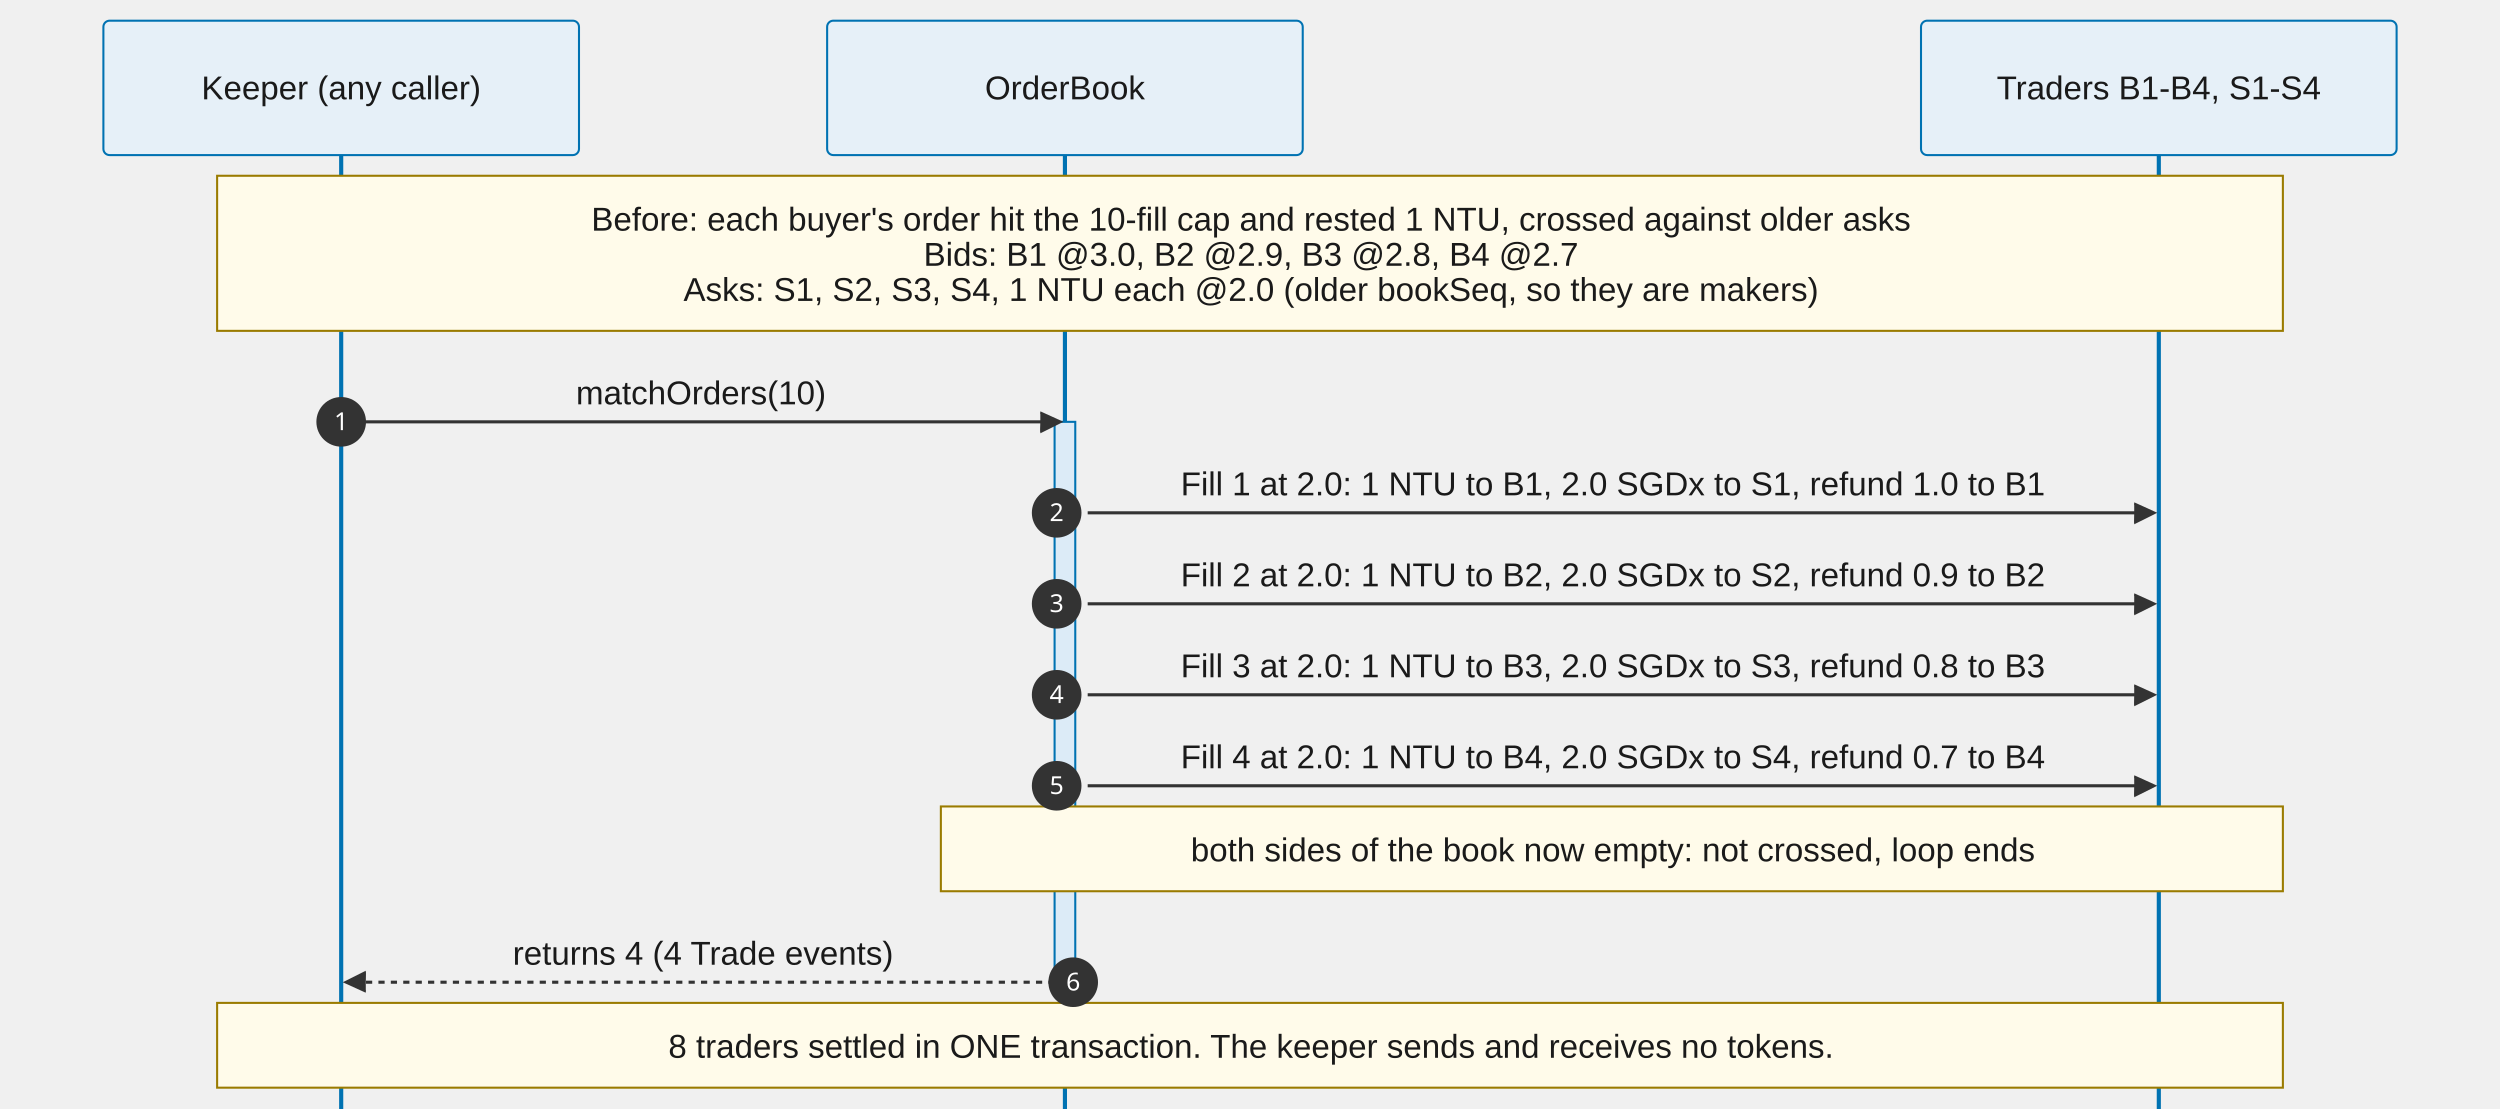
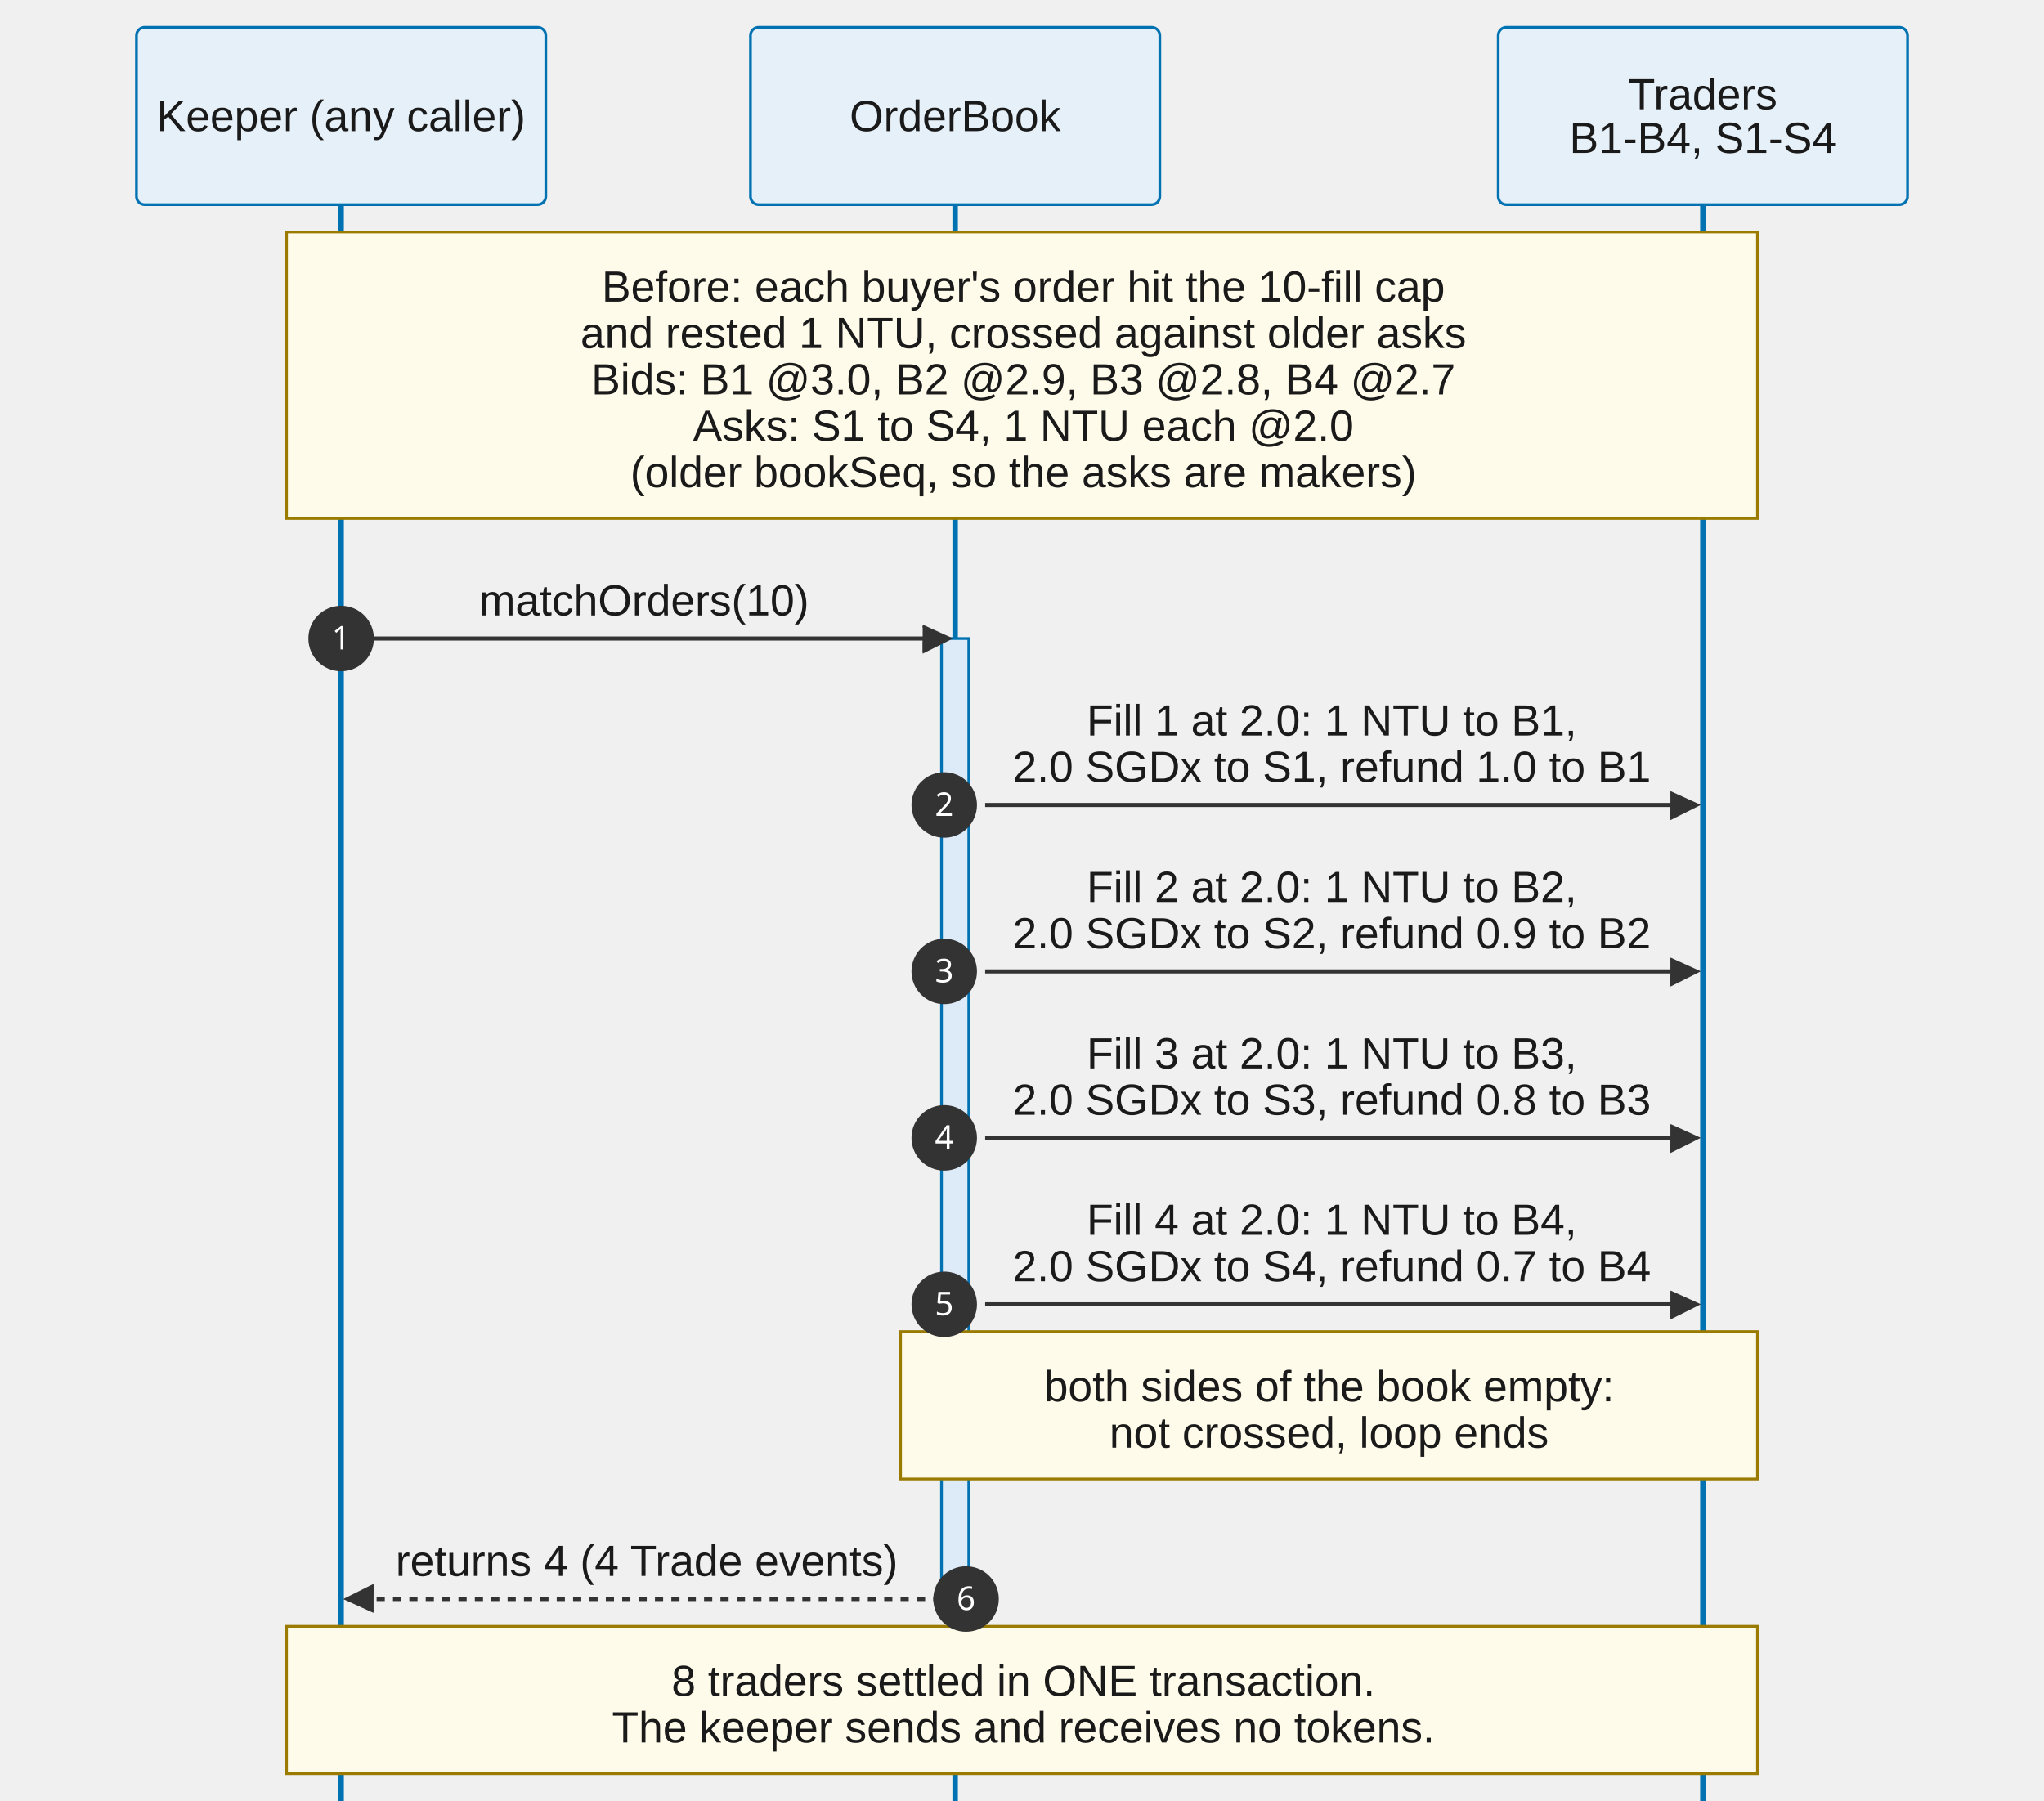
- <svg xmlns="http://www.w3.org/2000/svg" id="my-svg" width="1209" height="536" viewBox="-50 -10 1209 536" role="graphics-document document" aria-roledescription="sequence" style="background-color: white;">
+ <svg xmlns="http://www.w3.org/2000/svg" id="my-svg" width="749" height="660" viewBox="-50 -10 749 660" role="graphics-document document" aria-roledescription="sequence" style="background-color: white;">
  <g>
-     <line id="actor2" x1="994" y1="65" x2="994" y2="2000" class="actor-line 200" stroke-width="0.5px" stroke="#999" name="T" data-et="life-line" data-id="T" />
+     <line id="actor2" x1="574" y1="65" x2="574" y2="2000" class="actor-line 200" stroke-width="0.5px" stroke="#999" name="T" data-et="life-line" data-id="T" />
    <g id="root-2" data-et="participant" data-type="participant" data-id="T">
-       <rect x="879" y="0" fill="#eaeaea" stroke="#666" width="230" height="65" name="T" rx="3" ry="3" class="actor actor-top" />
-       <text x="994" y="32.5" dominant-baseline="central" alignment-baseline="central" class="actor actor-box" style="text-anchor: middle; font-size: 16px; font-weight: 400;">
-         <tspan x="994" dy="0">Traders B1-B4, S1-S4</tspan>
+       <rect x="499" y="0" fill="#eaeaea" stroke="#666" width="150" height="65" name="T" rx="3" ry="3" class="actor actor-top" />
+       <text x="574" y="32.5" dominant-baseline="central" alignment-baseline="central" class="actor actor-box" style="text-anchor: middle; font-size: 16px; font-weight: 400;">
+         <tspan x="574" dy="-8">Traders</tspan>
+       </text>
+       <text x="574" y="32.5" dominant-baseline="central" alignment-baseline="central" class="actor actor-box" style="text-anchor: middle; font-size: 16px; font-weight: 400;">
+         <tspan x="574" dy="8">B1-B4, S1-S4</tspan>
      </text>
    </g>
  </g>
  <g>
-     <line id="actor1" x1="465" y1="65" x2="465" y2="2000" class="actor-line 200" stroke-width="0.5px" stroke="#999" name="OB" data-et="life-line" data-id="OB" />
+     <line id="actor1" x1="300" y1="65" x2="300" y2="2000" class="actor-line 200" stroke-width="0.5px" stroke="#999" name="OB" data-et="life-line" data-id="OB" />
    <g id="root-1" data-et="participant" data-type="participant" data-id="OB">
-       <rect x="350" y="0" fill="#eaeaea" stroke="#666" width="230" height="65" name="OB" rx="3" ry="3" class="actor actor-top" />
-       <text x="465" y="32.5" dominant-baseline="central" alignment-baseline="central" class="actor actor-box" style="text-anchor: middle; font-size: 16px; font-weight: 400;">
-         <tspan x="465" dy="0">OrderBook</tspan>
+       <rect x="225" y="0" fill="#eaeaea" stroke="#666" width="150" height="65" name="OB" rx="3" ry="3" class="actor actor-top" />
+       <text x="300" y="32.5" dominant-baseline="central" alignment-baseline="central" class="actor actor-box" style="text-anchor: middle; font-size: 16px; font-weight: 400;">
+         <tspan x="300" dy="0">OrderBook</tspan>
      </text>
    </g>
  </g>
  <g>
-     <line id="actor0" x1="115" y1="65" x2="115" y2="2000" class="actor-line 200" stroke-width="0.5px" stroke="#999" name="K" data-et="life-line" data-id="K" />
+     <line id="actor0" x1="75" y1="65" x2="75" y2="2000" class="actor-line 200" stroke-width="0.5px" stroke="#999" name="K" data-et="life-line" data-id="K" />
    <g id="root-0" data-et="participant" data-type="participant" data-id="K">
-       <rect x="0" y="0" fill="#eaeaea" stroke="#666" width="230" height="65" name="K" rx="3" ry="3" class="actor actor-top" />
-       <text x="115" y="32.5" dominant-baseline="central" alignment-baseline="central" class="actor actor-box" style="text-anchor: middle; font-size: 16px; font-weight: 400;">
-         <tspan x="115" dy="0">Keeper (any caller)</tspan>
+       <rect x="0" y="0" fill="#eaeaea" stroke="#666" width="150" height="65" name="K" rx="3" ry="3" class="actor actor-top" />
+       <text x="75" y="32.5" dominant-baseline="central" alignment-baseline="central" class="actor actor-box" style="text-anchor: middle; font-size: 16px; font-weight: 400;">
+         <tspan x="75" dy="0">Keeper (any caller)</tspan>
      </text>
    </g>
  </g>
  <style>#my-svg{font-family:Arial,Helvetica,sans-serif;font-size:16px;fill:#1A1A1A;}@keyframes edge-animation-frame{from{stroke-dashoffset:0;}}@keyframes dash{to{stroke-dashoffset:0;}}#my-svg .edge-animation-slow{stroke-dasharray:9,5!important;stroke-dashoffset:900;animation:dash 50s linear infinite;stroke-linecap:round;}#my-svg .edge-animation-fast{stroke-dasharray:9,5!important;stroke-dashoffset:900;animation:dash 20s linear infinite;stroke-linecap:round;}#my-svg .error-icon{fill:#F4F4F4;}#my-svg .error-text{fill:#0b0b0b;stroke:#0b0b0b;}#my-svg .edge-thickness-normal{stroke-width:1px;}#my-svg .edge-thickness-thick{stroke-width:3.5px;}#my-svg .edge-pattern-solid{stroke-dasharray:0;}#my-svg .edge-thickness-invisible{stroke-width:0;fill:none;}#my-svg .edge-pattern-dashed{stroke-dasharray:3;}#my-svg .edge-pattern-dotted{stroke-dasharray:2;}#my-svg .marker{fill:#555555;stroke:#555555;}#my-svg .marker.cross{stroke:#555555;}#my-svg svg{font-family:Arial,Helvetica,sans-serif;font-size:16px;}#my-svg p{margin:0;}#my-svg .actor{stroke:#0072B2;fill:#E6F0F8;stroke-width:1;}#my-svg rect.actor.outer-path[data-look="neo"]{filter:drop-shadow( 1px 2px 2px rgba(185,185,185,1));}#my-svg rect.note[data-look="neo"]{stroke:#9A7B00;fill:#FFFBEA;filter:drop-shadow( 1px 2px 2px rgba(185,185,185,1));}#my-svg text.actor&gt;tspan{fill:#1A1A1A;stroke:none;}#my-svg .actor-line{stroke:#0072B2;}#my-svg .innerArc{stroke-width:1.5;stroke-dasharray:none;}#my-svg .messageLine0{stroke-width:1.5;stroke-dasharray:none;stroke:#333333;}#my-svg .messageLine1{stroke-width:1.5;stroke-dasharray:2,2;stroke:#333333;}#my-svg [id$="-arrowhead"] path{fill:#333333;stroke:#333333;}#my-svg .sequenceNumber{fill:#FFFFFF;}#my-svg [id$="-sequencenumber"]{fill:#333333;}#my-svg [id$="-crosshead"] path{fill:#333333;stroke:#333333;}#my-svg .messageText{fill:#1A1A1A;stroke:none;}#my-svg .labelBox{stroke:#9A9A9A;fill:#F4F4F4;filter:none;}#my-svg .labelText,#my-svg .labelText&gt;tspan{fill:#1A1A1A;stroke:none;}#my-svg .loopText,#my-svg .loopText&gt;tspan{fill:#1A1A1A;stroke:none;}#my-svg .sectionTitle,#my-svg .sectionTitle&gt;tspan{fill:#1A1A1A;stroke:none;}#my-svg .loopLine{stroke-width:2px;stroke-dasharray:2,2;stroke:#9A9A9A;fill:#9A9A9A;}#my-svg .note{stroke:#9A7B00;fill:#FFFBEA;}#my-svg .noteText,#my-svg .noteText&gt;tspan{fill:#1A1A1A;stroke:none;font-weight:normal;}#my-svg .activation0{fill:#DCEBF7;stroke:#0072B2;}#my-svg .activation1{fill:#DCEBF7;stroke:#0072B2;}#my-svg .activation2{fill:#DCEBF7;stroke:#0072B2;}#my-svg .actorPopupMenu{position:absolute;}#my-svg .actorPopupMenuPanel{position:absolute;fill:#E6F0F8;box-shadow:0px 8px 16px 0px rgba(0,0,0,0.2);filter:drop-shadow(3px 5px 2px rgb(0 0 0 / 0.4));}#my-svg .actor-man circle,#my-svg line{fill:#E6F0F8;stroke-width:2px;}#my-svg g rect.rect{filter:drop-shadow( 1px 2px 2px rgba(185,185,185,1));stroke:#0072B2;}#my-svg .node .neo-node{stroke:#0072B2;}#my-svg [data-look="neo"].node rect,#my-svg [data-look="neo"].cluster rect,#my-svg [data-look="neo"].node polygon{stroke:url(#my-svg-gradient);filter:drop-shadow( 1px 2px 2px rgba(185,185,185,1));}#my-svg [data-look="neo"].swimlane.cluster rect{filter:none;}#my-svg [data-look="neo"].node path{stroke:url(#my-svg-gradient);stroke-width:1px;}#my-svg [data-look="neo"].node .outer-path{filter:drop-shadow( 1px 2px 2px rgba(185,185,185,1));}#my-svg [data-look="neo"].node .neo-line path{stroke:#0072B2;filter:none;}#my-svg [data-look="neo"].node circle{stroke:url(#my-svg-gradient);filter:drop-shadow( 1px 2px 2px rgba(185,185,185,1));}#my-svg [data-look="neo"].node circle .state-start{fill:#000000;}#my-svg [data-look="neo"].icon-shape .icon{fill:url(#my-svg-gradient);filter:drop-shadow( 1px 2px 2px rgba(185,185,185,1));}#my-svg [data-look="neo"].icon-shape .icon-neo path{stroke:url(#my-svg-gradient);filter:drop-shadow( 1px 2px 2px rgba(185,185,185,1));}#my-svg :root{--mermaid-font-family:"trebuchet ms",verdana,arial,sans-serif;}</style>
  <g />
  <defs>
    <symbol id="my-svg-computer" width="24" height="24">
      <path transform="scale(.5)" d="M2 2v13h20v-13h-20zm18 11h-16v-9h16v9zm-10.228 6l.466-1h3.524l.467 1h-4.457zm14.228 3h-24l2-6h2.104l-1.33 4h18.45l-1.297-4h2.073l2 6zm-5-10h-14v-7h14v7z" />
    </symbol>
  </defs>
  <defs>
    <symbol id="my-svg-database" fill-rule="evenodd" clip-rule="evenodd">
      <path transform="scale(.5)" d="M12.258.001l.256.004.255.005.253.008.251.01.249.012.247.015.246.016.242.019.241.02.239.023.236.024.233.027.231.028.229.031.225.032.223.034.22.036.217.038.214.04.211.041.208.043.205.045.201.046.198.048.194.05.191.051.187.053.183.054.18.056.175.057.172.059.168.06.163.061.16.063.155.064.15.066.074.033.073.033.071.034.07.034.069.035.068.035.067.035.066.035.064.036.064.036.062.036.06.036.06.037.058.037.058.037.055.038.055.038.053.038.052.038.051.039.05.039.048.039.047.039.045.04.044.04.043.04.041.04.04.041.039.041.037.041.036.041.034.041.033.042.032.042.03.042.029.042.027.042.026.043.024.043.023.043.021.043.02.043.018.044.017.043.015.044.013.044.012.044.011.045.009.044.007.045.006.045.004.045.002.045.001.045v17l-.001.045-.002.045-.004.045-.006.045-.007.045-.009.044-.011.045-.012.044-.013.044-.015.044-.017.043-.018.044-.02.043-.021.043-.023.043-.024.043-.026.043-.027.042-.029.042-.03.042-.032.042-.033.042-.034.041-.036.041-.037.041-.039.041-.04.041-.041.04-.043.04-.044.04-.045.04-.047.039-.048.039-.05.039-.051.039-.052.038-.053.038-.055.038-.055.038-.058.037-.058.037-.06.037-.06.036-.062.036-.064.036-.064.036-.066.035-.067.035-.068.035-.069.035-.07.034-.071.034-.073.033-.074.033-.15.066-.155.064-.16.063-.163.061-.168.06-.172.059-.175.057-.18.056-.183.054-.187.053-.191.051-.194.05-.198.048-.201.046-.205.045-.208.043-.211.041-.214.04-.217.038-.22.036-.223.034-.225.032-.229.031-.231.028-.233.027-.236.024-.239.023-.241.02-.242.019-.246.016-.247.015-.249.012-.251.01-.253.008-.255.005-.256.004-.258.001-.258-.001-.256-.004-.255-.005-.253-.008-.251-.01-.249-.012-.247-.015-.245-.016-.243-.019-.241-.02-.238-.023-.236-.024-.234-.027-.231-.028-.228-.031-.226-.032-.223-.034-.22-.036-.217-.038-.214-.04-.211-.041-.208-.043-.204-.045-.201-.046-.198-.048-.195-.05-.19-.051-.187-.053-.184-.054-.179-.056-.176-.057-.172-.059-.167-.06-.164-.061-.159-.063-.155-.064-.151-.066-.074-.033-.072-.033-.072-.034-.07-.034-.069-.035-.068-.035-.067-.035-.066-.035-.064-.036-.063-.036-.062-.036-.061-.036-.06-.037-.058-.037-.057-.037-.056-.038-.055-.038-.053-.038-.052-.038-.051-.039-.049-.039-.049-.039-.046-.039-.046-.04-.044-.04-.043-.04-.041-.04-.04-.041-.039-.041-.037-.041-.036-.041-.034-.041-.033-.042-.032-.042-.03-.042-.029-.042-.027-.042-.026-.043-.024-.043-.023-.043-.021-.043-.02-.043-.018-.044-.017-.043-.015-.044-.013-.044-.012-.044-.011-.045-.009-.044-.007-.045-.006-.045-.004-.045-.002-.045-.001-.045v-17l.001-.045.002-.045.004-.045.006-.045.007-.045.009-.044.011-.045.012-.044.013-.044.015-.044.017-.043.018-.044.02-.043.021-.043.023-.043.024-.043.026-.043.027-.042.029-.042.03-.042.032-.042.033-.042.034-.041.036-.041.037-.041.039-.041.04-.041.041-.04.043-.04.044-.04.046-.04.046-.039.049-.039.049-.039.051-.039.052-.038.053-.038.055-.038.056-.038.057-.037.058-.037.06-.037.061-.036.062-.036.063-.036.064-.036.066-.035.067-.035.068-.035.069-.035.07-.034.072-.034.072-.033.074-.033.151-.066.155-.064.159-.063.164-.061.167-.06.172-.059.176-.057.179-.056.184-.054.187-.053.19-.051.195-.05.198-.048.201-.046.204-.045.208-.043.211-.041.214-.04.217-.038.22-.036.223-.034.226-.032.228-.031.231-.028.234-.027.236-.024.238-.023.241-.02.243-.019.245-.016.247-.015.249-.012.251-.01.253-.008.255-.005.256-.004.258-.001.258.001zm-9.258 20.499v.01l.001.021.003.021.004.022.005.021.006.022.007.022.009.023.01.022.011.023.012.023.013.023.015.023.016.024.017.023.018.024.019.024.021.024.022.025.023.024.024.025.052.049.056.05.061.051.066.051.07.051.075.051.079.052.084.052.088.052.092.052.097.052.102.051.105.052.11.052.114.051.119.051.123.051.127.05.131.05.135.05.139.048.144.049.147.047.152.047.155.047.16.045.163.045.167.043.171.043.176.041.178.041.183.039.187.039.19.037.194.035.197.035.202.033.204.031.209.03.212.029.216.027.219.025.222.024.226.021.23.02.233.018.236.016.24.015.243.012.246.01.249.008.253.005.256.004.259.001.26-.001.257-.004.254-.005.25-.008.247-.011.244-.012.241-.014.237-.016.233-.018.231-.021.226-.021.224-.024.22-.026.216-.027.212-.028.21-.031.205-.031.202-.034.198-.034.194-.036.191-.037.187-.039.183-.04.179-.04.175-.042.172-.043.168-.044.163-.045.16-.046.155-.046.152-.047.148-.048.143-.049.139-.049.136-.05.131-.05.126-.05.123-.051.118-.052.114-.051.11-.052.106-.052.101-.052.096-.052.092-.052.088-.053.083-.051.079-.052.074-.052.07-.051.065-.051.06-.051.056-.05.051-.05.023-.024.023-.025.021-.024.02-.024.019-.024.018-.024.017-.024.015-.023.014-.024.013-.023.012-.023.01-.023.01-.022.008-.022.006-.022.006-.022.004-.022.004-.021.001-.021.001-.021v-4.127l-.077.055-.08.053-.083.054-.085.053-.087.052-.09.052-.093.051-.095.05-.097.05-.1.049-.102.049-.105.048-.106.047-.109.047-.111.046-.114.045-.115.045-.118.044-.12.043-.122.042-.124.042-.126.041-.128.04-.13.04-.132.038-.134.038-.135.037-.138.037-.139.035-.142.035-.143.034-.144.033-.147.032-.148.031-.15.03-.151.03-.153.029-.154.027-.156.027-.158.026-.159.025-.161.024-.162.023-.163.022-.165.021-.166.02-.167.019-.169.018-.169.017-.171.016-.173.015-.173.014-.175.013-.175.012-.177.011-.178.01-.179.008-.179.008-.181.006-.182.005-.182.004-.184.003-.184.002h-.37l-.184-.002-.184-.003-.182-.004-.182-.005-.181-.006-.179-.008-.179-.008-.178-.01-.176-.011-.176-.012-.175-.013-.173-.014-.172-.015-.171-.016-.17-.017-.169-.018-.167-.019-.166-.02-.165-.021-.163-.022-.162-.023-.161-.024-.159-.025-.157-.026-.156-.027-.155-.027-.153-.029-.151-.03-.15-.03-.148-.031-.146-.032-.145-.033-.143-.034-.141-.035-.14-.035-.137-.037-.136-.037-.134-.038-.132-.038-.13-.04-.128-.04-.126-.041-.124-.042-.122-.042-.12-.044-.117-.043-.116-.045-.113-.045-.112-.046-.109-.047-.106-.047-.105-.048-.102-.049-.1-.049-.097-.05-.095-.05-.093-.052-.09-.051-.087-.052-.085-.053-.083-.054-.08-.054-.077-.054v4.127zm0-5.654v.011l.001.021.003.021.004.021.005.022.006.022.007.022.009.022.01.022.011.023.012.023.013.023.015.024.016.023.017.024.018.024.019.024.021.024.022.024.023.025.024.024.052.05.056.05.061.05.066.051.07.051.075.052.079.051.084.052.088.052.092.052.097.052.102.052.105.052.11.051.114.051.119.052.123.05.127.051.131.05.135.049.139.049.144.048.147.048.152.047.155.046.16.045.163.045.167.044.171.042.176.042.178.04.183.04.187.038.19.037.194.036.197.034.202.033.204.032.209.03.212.028.216.027.219.025.222.024.226.022.23.02.233.018.236.016.24.014.243.012.246.01.249.008.253.006.256.003.259.001.26-.001.257-.003.254-.006.25-.008.247-.01.244-.012.241-.015.237-.016.233-.018.231-.02.226-.022.224-.024.22-.025.216-.027.212-.029.21-.03.205-.032.202-.033.198-.035.194-.036.191-.037.187-.039.183-.039.179-.041.175-.042.172-.043.168-.044.163-.045.16-.045.155-.047.152-.047.148-.048.143-.048.139-.05.136-.049.131-.05.126-.051.123-.051.118-.051.114-.052.11-.052.106-.052.101-.052.096-.052.092-.052.088-.052.083-.052.079-.052.074-.051.07-.052.065-.051.06-.05.056-.051.051-.049.023-.025.023-.024.021-.025.02-.024.019-.024.018-.024.017-.024.015-.023.014-.023.013-.024.012-.022.01-.023.01-.023.008-.022.006-.022.006-.022.004-.021.004-.022.001-.021.001-.021v-4.139l-.077.054-.08.054-.083.054-.085.052-.087.053-.09.051-.093.051-.095.051-.097.05-.1.049-.102.049-.105.048-.106.047-.109.047-.111.046-.114.045-.115.044-.118.044-.12.044-.122.042-.124.042-.126.041-.128.04-.13.039-.132.039-.134.038-.135.037-.138.036-.139.036-.142.035-.143.033-.144.033-.147.033-.148.031-.15.03-.151.03-.153.028-.154.028-.156.027-.158.026-.159.025-.161.024-.162.023-.163.022-.165.021-.166.02-.167.019-.169.018-.169.017-.171.016-.173.015-.173.014-.175.013-.175.012-.177.011-.178.009-.179.009-.179.007-.181.007-.182.005-.182.004-.184.003-.184.002h-.37l-.184-.002-.184-.003-.182-.004-.182-.005-.181-.007-.179-.007-.179-.009-.178-.009-.176-.011-.176-.012-.175-.013-.173-.014-.172-.015-.171-.016-.17-.017-.169-.018-.167-.019-.166-.02-.165-.021-.163-.022-.162-.023-.161-.024-.159-.025-.157-.026-.156-.027-.155-.028-.153-.028-.151-.03-.15-.03-.148-.031-.146-.033-.145-.033-.143-.033-.141-.035-.14-.036-.137-.036-.136-.037-.134-.038-.132-.039-.13-.039-.128-.04-.126-.041-.124-.042-.122-.043-.12-.043-.117-.044-.116-.044-.113-.046-.112-.046-.109-.046-.106-.047-.105-.048-.102-.049-.1-.049-.097-.05-.095-.051-.093-.051-.09-.051-.087-.053-.085-.052-.083-.054-.08-.054-.077-.054v4.139zm0-5.666v.011l.001.02.003.022.004.021.005.022.006.021.007.022.009.023.01.022.011.023.012.023.013.023.015.023.016.024.017.024.018.023.019.024.021.025.022.024.023.024.024.025.052.05.056.05.061.05.066.051.07.051.075.052.079.051.084.052.088.052.092.052.097.052.102.052.105.051.11.052.114.051.119.051.123.051.127.05.131.05.135.05.139.049.144.048.147.048.152.047.155.046.16.045.163.045.167.043.171.043.176.042.178.04.183.04.187.038.19.037.194.036.197.034.202.033.204.032.209.03.212.028.216.027.219.025.222.024.226.021.23.02.233.018.236.017.24.014.243.012.246.01.249.008.253.006.256.003.259.001.26-.001.257-.003.254-.006.25-.008.247-.01.244-.013.241-.014.237-.016.233-.018.231-.02.226-.022.224-.024.22-.025.216-.027.212-.029.21-.03.205-.032.202-.033.198-.035.194-.036.191-.037.187-.039.183-.039.179-.041.175-.042.172-.043.168-.044.163-.045.16-.045.155-.047.152-.047.148-.048.143-.049.139-.049.136-.049.131-.051.126-.05.123-.051.118-.052.114-.051.11-.052.106-.052.101-.052.096-.052.092-.052.088-.052.083-.052.079-.052.074-.052.07-.051.065-.051.06-.051.056-.05.051-.049.023-.025.023-.025.021-.024.02-.024.019-.024.018-.024.017-.024.015-.023.014-.024.013-.023.012-.023.01-.022.01-.023.008-.022.006-.022.006-.022.004-.022.004-.021.001-.021.001-.021v-4.153l-.077.054-.08.054-.083.053-.085.053-.087.053-.09.051-.093.051-.095.051-.097.05-.1.049-.102.048-.105.048-.106.048-.109.046-.111.046-.114.046-.115.044-.118.044-.12.043-.122.043-.124.042-.126.041-.128.04-.13.039-.132.039-.134.038-.135.037-.138.036-.139.036-.142.034-.143.034-.144.033-.147.032-.148.032-.15.03-.151.03-.153.028-.154.028-.156.027-.158.026-.159.024-.161.024-.162.023-.163.023-.165.021-.166.02-.167.019-.169.018-.169.017-.171.016-.173.015-.173.014-.175.013-.175.012-.177.01-.178.01-.179.009-.179.007-.181.006-.182.006-.182.004-.184.003-.184.001-.185.001-.185-.001-.184-.001-.184-.003-.182-.004-.182-.006-.181-.006-.179-.007-.179-.009-.178-.01-.176-.01-.176-.012-.175-.013-.173-.014-.172-.015-.171-.016-.17-.017-.169-.018-.167-.019-.166-.02-.165-.021-.163-.023-.162-.023-.161-.024-.159-.024-.157-.026-.156-.027-.155-.028-.153-.028-.151-.03-.15-.03-.148-.032-.146-.032-.145-.033-.143-.034-.141-.034-.14-.036-.137-.036-.136-.037-.134-.038-.132-.039-.13-.039-.128-.041-.126-.041-.124-.041-.122-.043-.12-.043-.117-.044-.116-.044-.113-.046-.112-.046-.109-.046-.106-.048-.105-.048-.102-.048-.1-.05-.097-.049-.095-.051-.093-.051-.09-.052-.087-.052-.085-.053-.083-.053-.08-.054-.077-.054v4.153zm8.74-8.179l-.257.004-.254.005-.25.008-.247.011-.244.012-.241.014-.237.016-.233.018-.231.021-.226.022-.224.023-.22.026-.216.027-.212.028-.21.031-.205.032-.202.033-.198.034-.194.036-.191.038-.187.038-.183.04-.179.041-.175.042-.172.043-.168.043-.163.045-.16.046-.155.046-.152.048-.148.048-.143.048-.139.049-.136.05-.131.05-.126.051-.123.051-.118.051-.114.052-.11.052-.106.052-.101.052-.096.052-.092.052-.088.052-.083.052-.079.052-.074.051-.07.052-.065.051-.06.05-.056.05-.051.05-.023.025-.023.024-.021.024-.02.025-.019.024-.018.024-.017.023-.015.024-.014.023-.013.023-.012.023-.01.023-.01.022-.008.022-.006.023-.006.021-.004.022-.004.021-.001.021-.001.021.001.021.001.021.004.021.004.022.006.021.006.023.008.022.01.022.01.023.012.023.013.023.014.023.015.024.017.023.018.024.019.024.02.025.021.024.023.024.023.025.051.05.056.05.06.05.065.051.07.052.074.051.079.052.083.052.088.052.092.052.096.052.101.052.106.052.11.052.114.052.118.051.123.051.126.051.131.05.136.05.139.049.143.048.148.048.152.048.155.046.16.046.163.045.168.043.172.043.175.042.179.041.183.04.187.038.191.038.194.036.198.034.202.033.205.032.21.031.212.028.216.027.22.026.224.023.226.022.231.021.233.018.237.016.241.014.244.012.247.011.25.008.254.005.257.004.26.001.26-.001.257-.004.254-.005.25-.008.247-.011.244-.012.241-.014.237-.016.233-.018.231-.021.226-.022.224-.023.22-.026.216-.027.212-.028.21-.031.205-.032.202-.033.198-.034.194-.036.191-.038.187-.038.183-.04.179-.041.175-.042.172-.043.168-.043.163-.045.16-.046.155-.046.152-.048.148-.048.143-.048.139-.049.136-.05.131-.05.126-.051.123-.051.118-.051.114-.052.11-.052.106-.052.101-.052.096-.052.092-.052.088-.052.083-.052.079-.052.074-.051.07-.052.065-.051.06-.05.056-.05.051-.05.023-.025.023-.024.021-.024.02-.025.019-.024.018-.024.017-.023.015-.024.014-.023.013-.023.012-.023.01-.023.01-.022.008-.022.006-.023.006-.021.004-.022.004-.021.001-.021.001-.021-.001-.021-.001-.021-.004-.021-.004-.022-.006-.021-.006-.023-.008-.022-.01-.022-.01-.023-.012-.023-.013-.023-.014-.023-.015-.024-.017-.023-.018-.024-.019-.024-.02-.025-.021-.024-.023-.024-.023-.025-.051-.05-.056-.05-.06-.05-.065-.051-.07-.052-.074-.051-.079-.052-.083-.052-.088-.052-.092-.052-.096-.052-.101-.052-.106-.052-.11-.052-.114-.052-.118-.051-.123-.051-.126-.051-.131-.05-.136-.05-.139-.049-.143-.048-.148-.048-.152-.048-.155-.046-.16-.046-.163-.045-.168-.043-.172-.043-.175-.042-.179-.041-.183-.04-.187-.038-.191-.038-.194-.036-.198-.034-.202-.033-.205-.032-.21-.031-.212-.028-.216-.027-.22-.026-.224-.023-.226-.022-.231-.021-.233-.018-.237-.016-.241-.014-.244-.012-.247-.011-.25-.008-.254-.005-.257-.004-.26-.001-.26.001z" />
    </symbol>
  </defs>
  <defs>
    <symbol id="my-svg-clock" width="24" height="24">
      <path transform="scale(.5)" d="M12 2c5.514 0 10 4.486 10 10s-4.486 10-10 10-10-4.486-10-10 4.486-10 10-10zm0-2c-6.627 0-12 5.373-12 12s5.373 12 12 12 12-5.373 12-12-5.373-12-12-12zm5.848 12.459c.202.038.202.333.001.372-1.907.361-6.045 1.111-6.547 1.111-.719 0-1.301-.582-1.301-1.301 0-.512.77-5.447 1.125-7.445.034-.192.312-.181.343.014l.985 6.238 5.394 1.011z" />
    </symbol>
  </defs>
  <defs>
    <marker id="my-svg-arrowhead" refX="7.9" refY="5" markerUnits="userSpaceOnUse" markerWidth="12" markerHeight="12" orient="auto-start-reverse">
      <path d="M -1 0 L 10 5 L 0 10 z" />
    </marker>
  </defs>
  <defs>
    <marker id="my-svg-crosshead" markerWidth="15" markerHeight="8" orient="auto" refX="4" refY="4.5">
      <path fill="none" stroke="#000000" stroke-width="1pt" d="M 1,2 L 6,7 M 6,2 L 1,7" style="stroke-dasharray: 0, 0;" />
    </marker>
  </defs>
  <defs>
    <marker id="my-svg-filled-head" refX="15.5" refY="7" markerWidth="20" markerHeight="28" orient="auto">
      <path d="M 18,7 L9,13 L14,7 L9,1 Z" />
    </marker>
  </defs>
  <defs>
    <marker id="my-svg-sequencenumber" refX="15" refY="15" markerWidth="60" markerHeight="40" orient="auto">
      <circle cx="15" cy="15" r="6" />
    </marker>
  </defs>
  <defs>
    <marker id="my-svg-solidTopArrowHead" refX="7.9" refY="7.25" markerUnits="userSpaceOnUse" markerWidth="12" markerHeight="12" orient="auto-start-reverse">
      <path d="M 0 0 L 10 8 L 0 8 z" />
    </marker>
  </defs>
  <defs>
    <marker id="my-svg-solidBottomArrowHead" refX="7.9" refY="0.75" markerUnits="userSpaceOnUse" markerWidth="12" markerHeight="12" orient="auto-start-reverse">
      <path d="M 0 0 L 10 0 L 0 8 z" />
    </marker>
  </defs>
  <defs>
    <marker id="my-svg-stickTopArrowHead" refX="7.5" refY="7" markerUnits="userSpaceOnUse" markerWidth="12" markerHeight="12" orient="auto-start-reverse">
      <path d="M 0 0 L 7 7" stroke="black" stroke-width="1.5" fill="none" />
    </marker>
  </defs>
  <defs>
    <marker id="my-svg-stickBottomArrowHead" refX="7.5" refY="0" markerUnits="userSpaceOnUse" markerWidth="12" markerHeight="12" orient="auto-start-reverse">
      <path d="M 0 7 L 7 0" stroke="black" stroke-width="1.5" fill="none" />
    </marker>
  </defs>
  <g data-et="note" data-id="i1">
-     <rect x="55" y="75" fill="#EDF2AE" stroke="#666" width="999" height="75" class="note" />
-     <text x="555" y="81" text-anchor="middle" dominant-baseline="middle" alignment-baseline="middle" class="noteText" dy="1em" style="font-size: 16px; font-weight: 400;">
-       <tspan x="555">Before: each buyer's order hit the 10-fill cap and rested 1 NTU, crossed against older asks</tspan>
+     <rect x="55" y="75" fill="#EDF2AE" stroke="#666" width="539" height="105" class="note" />
+     <text x="325" y="80" text-anchor="middle" dominant-baseline="middle" alignment-baseline="middle" class="noteText" dy="1em" style="font-size: 16px; font-weight: 400;">
+       <tspan x="325">Before: each buyer's order hit the 10-fill cap</tspan>
    </text>
-     <text x="555" y="98" text-anchor="middle" dominant-baseline="middle" alignment-baseline="middle" class="noteText" dy="1em" style="font-size: 16px; font-weight: 400;">
-       <tspan x="555">Bids: B1 @3.0, B2 @2.9, B3 @2.8, B4 @2.7</tspan>
+     <text x="325" y="97" text-anchor="middle" dominant-baseline="middle" alignment-baseline="middle" class="noteText" dy="1em" style="font-size: 16px; font-weight: 400;">
+       <tspan x="325">and rested 1 NTU, crossed against older asks</tspan>
    </text>
-     <text x="555" y="115" text-anchor="middle" dominant-baseline="middle" alignment-baseline="middle" class="noteText" dy="1em" style="font-size: 16px; font-weight: 400;">
-       <tspan x="555">Asks: S1, S2, S3, S4, 1 NTU each @2.0 (older bookSeq, so they are makers)</tspan>
+     <text x="325" y="114" text-anchor="middle" dominant-baseline="middle" alignment-baseline="middle" class="noteText" dy="1em" style="font-size: 16px; font-weight: 400;">
+       <tspan x="325">Bids: B1 @3.0, B2 @2.9, B3 @2.8, B4 @2.7</tspan>
+     </text>
+     <text x="325" y="131" text-anchor="middle" dominant-baseline="middle" alignment-baseline="middle" class="noteText" dy="1em" style="font-size: 16px; font-weight: 400;">
+       <tspan x="325">Asks: S1 to S4, 1 NTU each @2.0</tspan>
+     </text>
+     <text x="325" y="148" text-anchor="middle" dominant-baseline="middle" alignment-baseline="middle" class="noteText" dy="1em" style="font-size: 16px; font-weight: 400;">
+       <tspan x="325">(older bookSeq, so the asks are makers)</tspan>
    </text>
  </g>
  <g>
-     <rect x="460" y="194" fill="#EDF2AE" stroke="#666" width="10" height="271" class="activation0" />
+     <rect x="295" y="224" fill="#EDF2AE" stroke="#666" width="10" height="352" class="activation0" />
  </g>
  <g data-et="note" data-id="i8">
-     <rect x="405" y="380" fill="#EDF2AE" stroke="#666" width="649" height="41" class="note" />
-     <text x="730" y="386" text-anchor="middle" dominant-baseline="middle" alignment-baseline="middle" class="noteText" dy="1em" style="font-size: 16px; font-weight: 400;">
-       <tspan x="730">both sides of the book now empty: not crossed, loop ends</tspan>
+     <rect x="280" y="478" fill="#EDF2AE" stroke="#666" width="314" height="54" class="note" />
+     <text x="437" y="483" text-anchor="middle" dominant-baseline="middle" alignment-baseline="middle" class="noteText" dy="1em" style="font-size: 16px; font-weight: 400;">
+       <tspan x="437">both sides of the book empty:</tspan>
+     </text>
+     <text x="437" y="500" text-anchor="middle" dominant-baseline="middle" alignment-baseline="middle" class="noteText" dy="1em" style="font-size: 16px; font-weight: 400;">
+       <tspan x="437">not crossed, loop ends</tspan>
    </text>
  </g>
  <g data-et="note" data-id="i11">
-     <rect x="55" y="475" fill="#EDF2AE" stroke="#666" width="999" height="41" class="note" />
-     <text x="555" y="481" text-anchor="middle" dominant-baseline="middle" alignment-baseline="middle" class="noteText" dy="1em" style="font-size: 16px; font-weight: 400;">
-       <tspan x="555">8 traders settled in ONE transaction. The keeper sends and receives no tokens.</tspan>
+     <rect x="55" y="586" fill="#EDF2AE" stroke="#666" width="539" height="54" class="note" />
+     <text x="325" y="591" text-anchor="middle" dominant-baseline="middle" alignment-baseline="middle" class="noteText" dy="1em" style="font-size: 16px; font-weight: 400;">
+       <tspan x="325">8 traders settled in ONE transaction.</tspan>
+     </text>
+     <text x="325" y="608" text-anchor="middle" dominant-baseline="middle" alignment-baseline="middle" class="noteText" dy="1em" style="font-size: 16px; font-weight: 400;">
+       <tspan x="325">The keeper sends and receives no tokens.</tspan>
    </text>
  </g>
-   <text x="289" y="165" text-anchor="middle" dominant-baseline="middle" alignment-baseline="middle" class="messageText" dy="1em" style="font-size: 16px; font-weight: 400;">matchOrders(10)</text>
-   <line x1="122" y1="194" x2="461" y2="194" class="messageLine0" data-et="message" data-id="i2" data-from="K" data-to="OB" stroke-width="2" stroke="none" marker-end="url(#my-svg-arrowhead)" style="fill: none;" />
-   <line x1="115" y1="194" x2="115" y2="194" stroke-width="0" marker-start="url(#my-svg-sequencenumber)" />
-   <text x="115" y="198" font-family="sans-serif" font-size="12px" text-anchor="middle" class="sequenceNumber">1</text>
-   <text x="730" y="209" text-anchor="middle" dominant-baseline="middle" alignment-baseline="middle" class="messageText" dy="1em" style="font-size: 16px; font-weight: 400;">Fill 1 at 2.0: 1 NTU to B1, 2.0 SGDx to S1, refund 1.0 to B1</text>
-   <line x1="476" y1="238" x2="990" y2="238" class="messageLine0" data-et="message" data-id="i4" data-from="OB" data-to="T" stroke-width="2" stroke="none" marker-end="url(#my-svg-arrowhead)" style="fill: none;" />
-   <line x1="461" y1="238" x2="461" y2="238" stroke-width="0" marker-start="url(#my-svg-sequencenumber)" />
-   <text x="461" y="242" font-family="sans-serif" font-size="12px" text-anchor="middle" class="sequenceNumber">2</text>
-   <text x="730" y="253" text-anchor="middle" dominant-baseline="middle" alignment-baseline="middle" class="messageText" dy="1em" style="font-size: 16px; font-weight: 400;">Fill 2 at 2.0: 1 NTU to B2, 2.0 SGDx to S2, refund 0.9 to B2</text>
-   <line x1="476" y1="282" x2="990" y2="282" class="messageLine0" data-et="message" data-id="i5" data-from="OB" data-to="T" stroke-width="2" stroke="none" marker-end="url(#my-svg-arrowhead)" style="fill: none;" />
-   <line x1="461" y1="282" x2="461" y2="282" stroke-width="0" marker-start="url(#my-svg-sequencenumber)" />
-   <text x="461" y="286" font-family="sans-serif" font-size="12px" text-anchor="middle" class="sequenceNumber">3</text>
-   <text x="730" y="297" text-anchor="middle" dominant-baseline="middle" alignment-baseline="middle" class="messageText" dy="1em" style="font-size: 16px; font-weight: 400;">Fill 3 at 2.0: 1 NTU to B3, 2.0 SGDx to S3, refund 0.8 to B3</text>
-   <line x1="476" y1="326" x2="990" y2="326" class="messageLine0" data-et="message" data-id="i6" data-from="OB" data-to="T" stroke-width="2" stroke="none" marker-end="url(#my-svg-arrowhead)" style="fill: none;" />
-   <line x1="461" y1="326" x2="461" y2="326" stroke-width="0" marker-start="url(#my-svg-sequencenumber)" />
-   <text x="461" y="330" font-family="sans-serif" font-size="12px" text-anchor="middle" class="sequenceNumber">4</text>
-   <text x="730" y="341" text-anchor="middle" dominant-baseline="middle" alignment-baseline="middle" class="messageText" dy="1em" style="font-size: 16px; font-weight: 400;">Fill 4 at 2.0: 1 NTU to B4, 2.0 SGDx to S4, refund 0.7 to B4</text>
-   <line x1="476" y1="370" x2="990" y2="370" class="messageLine0" data-et="message" data-id="i7" data-from="OB" data-to="T" stroke-width="2" stroke="none" marker-end="url(#my-svg-arrowhead)" style="fill: none;" />
-   <line x1="461" y1="370" x2="461" y2="370" stroke-width="0" marker-start="url(#my-svg-sequencenumber)" />
-   <text x="461" y="374" font-family="sans-serif" font-size="12px" text-anchor="middle" class="sequenceNumber">5</text>
-   <text x="290" y="436" text-anchor="middle" dominant-baseline="middle" alignment-baseline="middle" class="messageText" dy="1em" style="font-size: 16px; font-weight: 400;">returns 4 (4 Trade events)</text>
-   <line x1="466" y1="465" x2="119" y2="465" class="messageLine1" data-et="message" data-id="i9" data-from="OB" data-to="K" stroke-width="2" stroke="none" marker-end="url(#my-svg-arrowhead)" style="stroke-dasharray: 3, 3; fill: none;" />
-   <line x1="469" y1="465" x2="469" y2="465" stroke-width="0" marker-start="url(#my-svg-sequencenumber)" />
-   <text x="469" y="469" font-family="sans-serif" font-size="12px" text-anchor="middle" class="sequenceNumber">6</text>
+   <text x="186" y="195" text-anchor="middle" dominant-baseline="middle" alignment-baseline="middle" class="messageText" dy="1em" style="font-size: 16px; font-weight: 400;">matchOrders(10)</text>
+   <line x1="82" y1="224" x2="296" y2="224" class="messageLine0" data-et="message" data-id="i2" data-from="K" data-to="OB" stroke-width="2" stroke="none" marker-end="url(#my-svg-arrowhead)" style="fill: none;" />
+   <line x1="75" y1="224" x2="75" y2="224" stroke-width="0" marker-start="url(#my-svg-sequencenumber)" />
+   <text x="75" y="228" font-family="sans-serif" font-size="12px" text-anchor="middle" class="sequenceNumber">1</text>
+   <text x="438" y="239" text-anchor="middle" dominant-baseline="middle" alignment-baseline="middle" class="messageText" dy="1em" style="font-size: 16px; font-weight: 400;">Fill 1 at 2.0: 1 NTU to B1,</text>
+   <text x="438" y="256" text-anchor="middle" dominant-baseline="middle" alignment-baseline="middle" class="messageText" dy="1em" style="font-size: 16px; font-weight: 400;">2.0 SGDx to S1, refund 1.0 to B1</text>
+   <line x1="311" y1="285" x2="570" y2="285" class="messageLine0" data-et="message" data-id="i4" data-from="OB" data-to="T" stroke-width="2" stroke="none" marker-end="url(#my-svg-arrowhead)" style="fill: none;" />
+   <line x1="296" y1="285" x2="296" y2="285" stroke-width="0" marker-start="url(#my-svg-sequencenumber)" />
+   <text x="296" y="289" font-family="sans-serif" font-size="12px" text-anchor="middle" class="sequenceNumber">2</text>
+   <text x="438" y="300" text-anchor="middle" dominant-baseline="middle" alignment-baseline="middle" class="messageText" dy="1em" style="font-size: 16px; font-weight: 400;">Fill 2 at 2.0: 1 NTU to B2,</text>
+   <text x="438" y="317" text-anchor="middle" dominant-baseline="middle" alignment-baseline="middle" class="messageText" dy="1em" style="font-size: 16px; font-weight: 400;">2.0 SGDx to S2, refund 0.9 to B2</text>
+   <line x1="311" y1="346" x2="570" y2="346" class="messageLine0" data-et="message" data-id="i5" data-from="OB" data-to="T" stroke-width="2" stroke="none" marker-end="url(#my-svg-arrowhead)" style="fill: none;" />
+   <line x1="296" y1="346" x2="296" y2="346" stroke-width="0" marker-start="url(#my-svg-sequencenumber)" />
+   <text x="296" y="350" font-family="sans-serif" font-size="12px" text-anchor="middle" class="sequenceNumber">3</text>
+   <text x="438" y="361" text-anchor="middle" dominant-baseline="middle" alignment-baseline="middle" class="messageText" dy="1em" style="font-size: 16px; font-weight: 400;">Fill 3 at 2.0: 1 NTU to B3,</text>
+   <text x="438" y="378" text-anchor="middle" dominant-baseline="middle" alignment-baseline="middle" class="messageText" dy="1em" style="font-size: 16px; font-weight: 400;">2.0 SGDx to S3, refund 0.8 to B3</text>
+   <line x1="311" y1="407" x2="570" y2="407" class="messageLine0" data-et="message" data-id="i6" data-from="OB" data-to="T" stroke-width="2" stroke="none" marker-end="url(#my-svg-arrowhead)" style="fill: none;" />
+   <line x1="296" y1="407" x2="296" y2="407" stroke-width="0" marker-start="url(#my-svg-sequencenumber)" />
+   <text x="296" y="411" font-family="sans-serif" font-size="12px" text-anchor="middle" class="sequenceNumber">4</text>
+   <text x="438" y="422" text-anchor="middle" dominant-baseline="middle" alignment-baseline="middle" class="messageText" dy="1em" style="font-size: 16px; font-weight: 400;">Fill 4 at 2.0: 1 NTU to B4,</text>
+   <text x="438" y="439" text-anchor="middle" dominant-baseline="middle" alignment-baseline="middle" class="messageText" dy="1em" style="font-size: 16px; font-weight: 400;">2.0 SGDx to S4, refund 0.7 to B4</text>
+   <line x1="311" y1="468" x2="570" y2="468" class="messageLine0" data-et="message" data-id="i7" data-from="OB" data-to="T" stroke-width="2" stroke="none" marker-end="url(#my-svg-arrowhead)" style="fill: none;" />
+   <line x1="296" y1="468" x2="296" y2="468" stroke-width="0" marker-start="url(#my-svg-sequencenumber)" />
+   <text x="296" y="472" font-family="sans-serif" font-size="12px" text-anchor="middle" class="sequenceNumber">5</text>
+   <text x="187" y="547" text-anchor="middle" dominant-baseline="middle" alignment-baseline="middle" class="messageText" dy="1em" style="font-size: 16px; font-weight: 400;">returns 4 (4 Trade events)</text>
+   <line x1="301" y1="576" x2="79" y2="576" class="messageLine1" data-et="message" data-id="i9" data-from="OB" data-to="K" stroke-width="2" stroke="none" marker-end="url(#my-svg-arrowhead)" style="stroke-dasharray: 3, 3; fill: none;" />
+   <line x1="304" y1="576" x2="304" y2="576" stroke-width="0" marker-start="url(#my-svg-sequencenumber)" />
+   <text x="304" y="580" font-family="sans-serif" font-size="12px" text-anchor="middle" class="sequenceNumber">6</text>
</svg>
